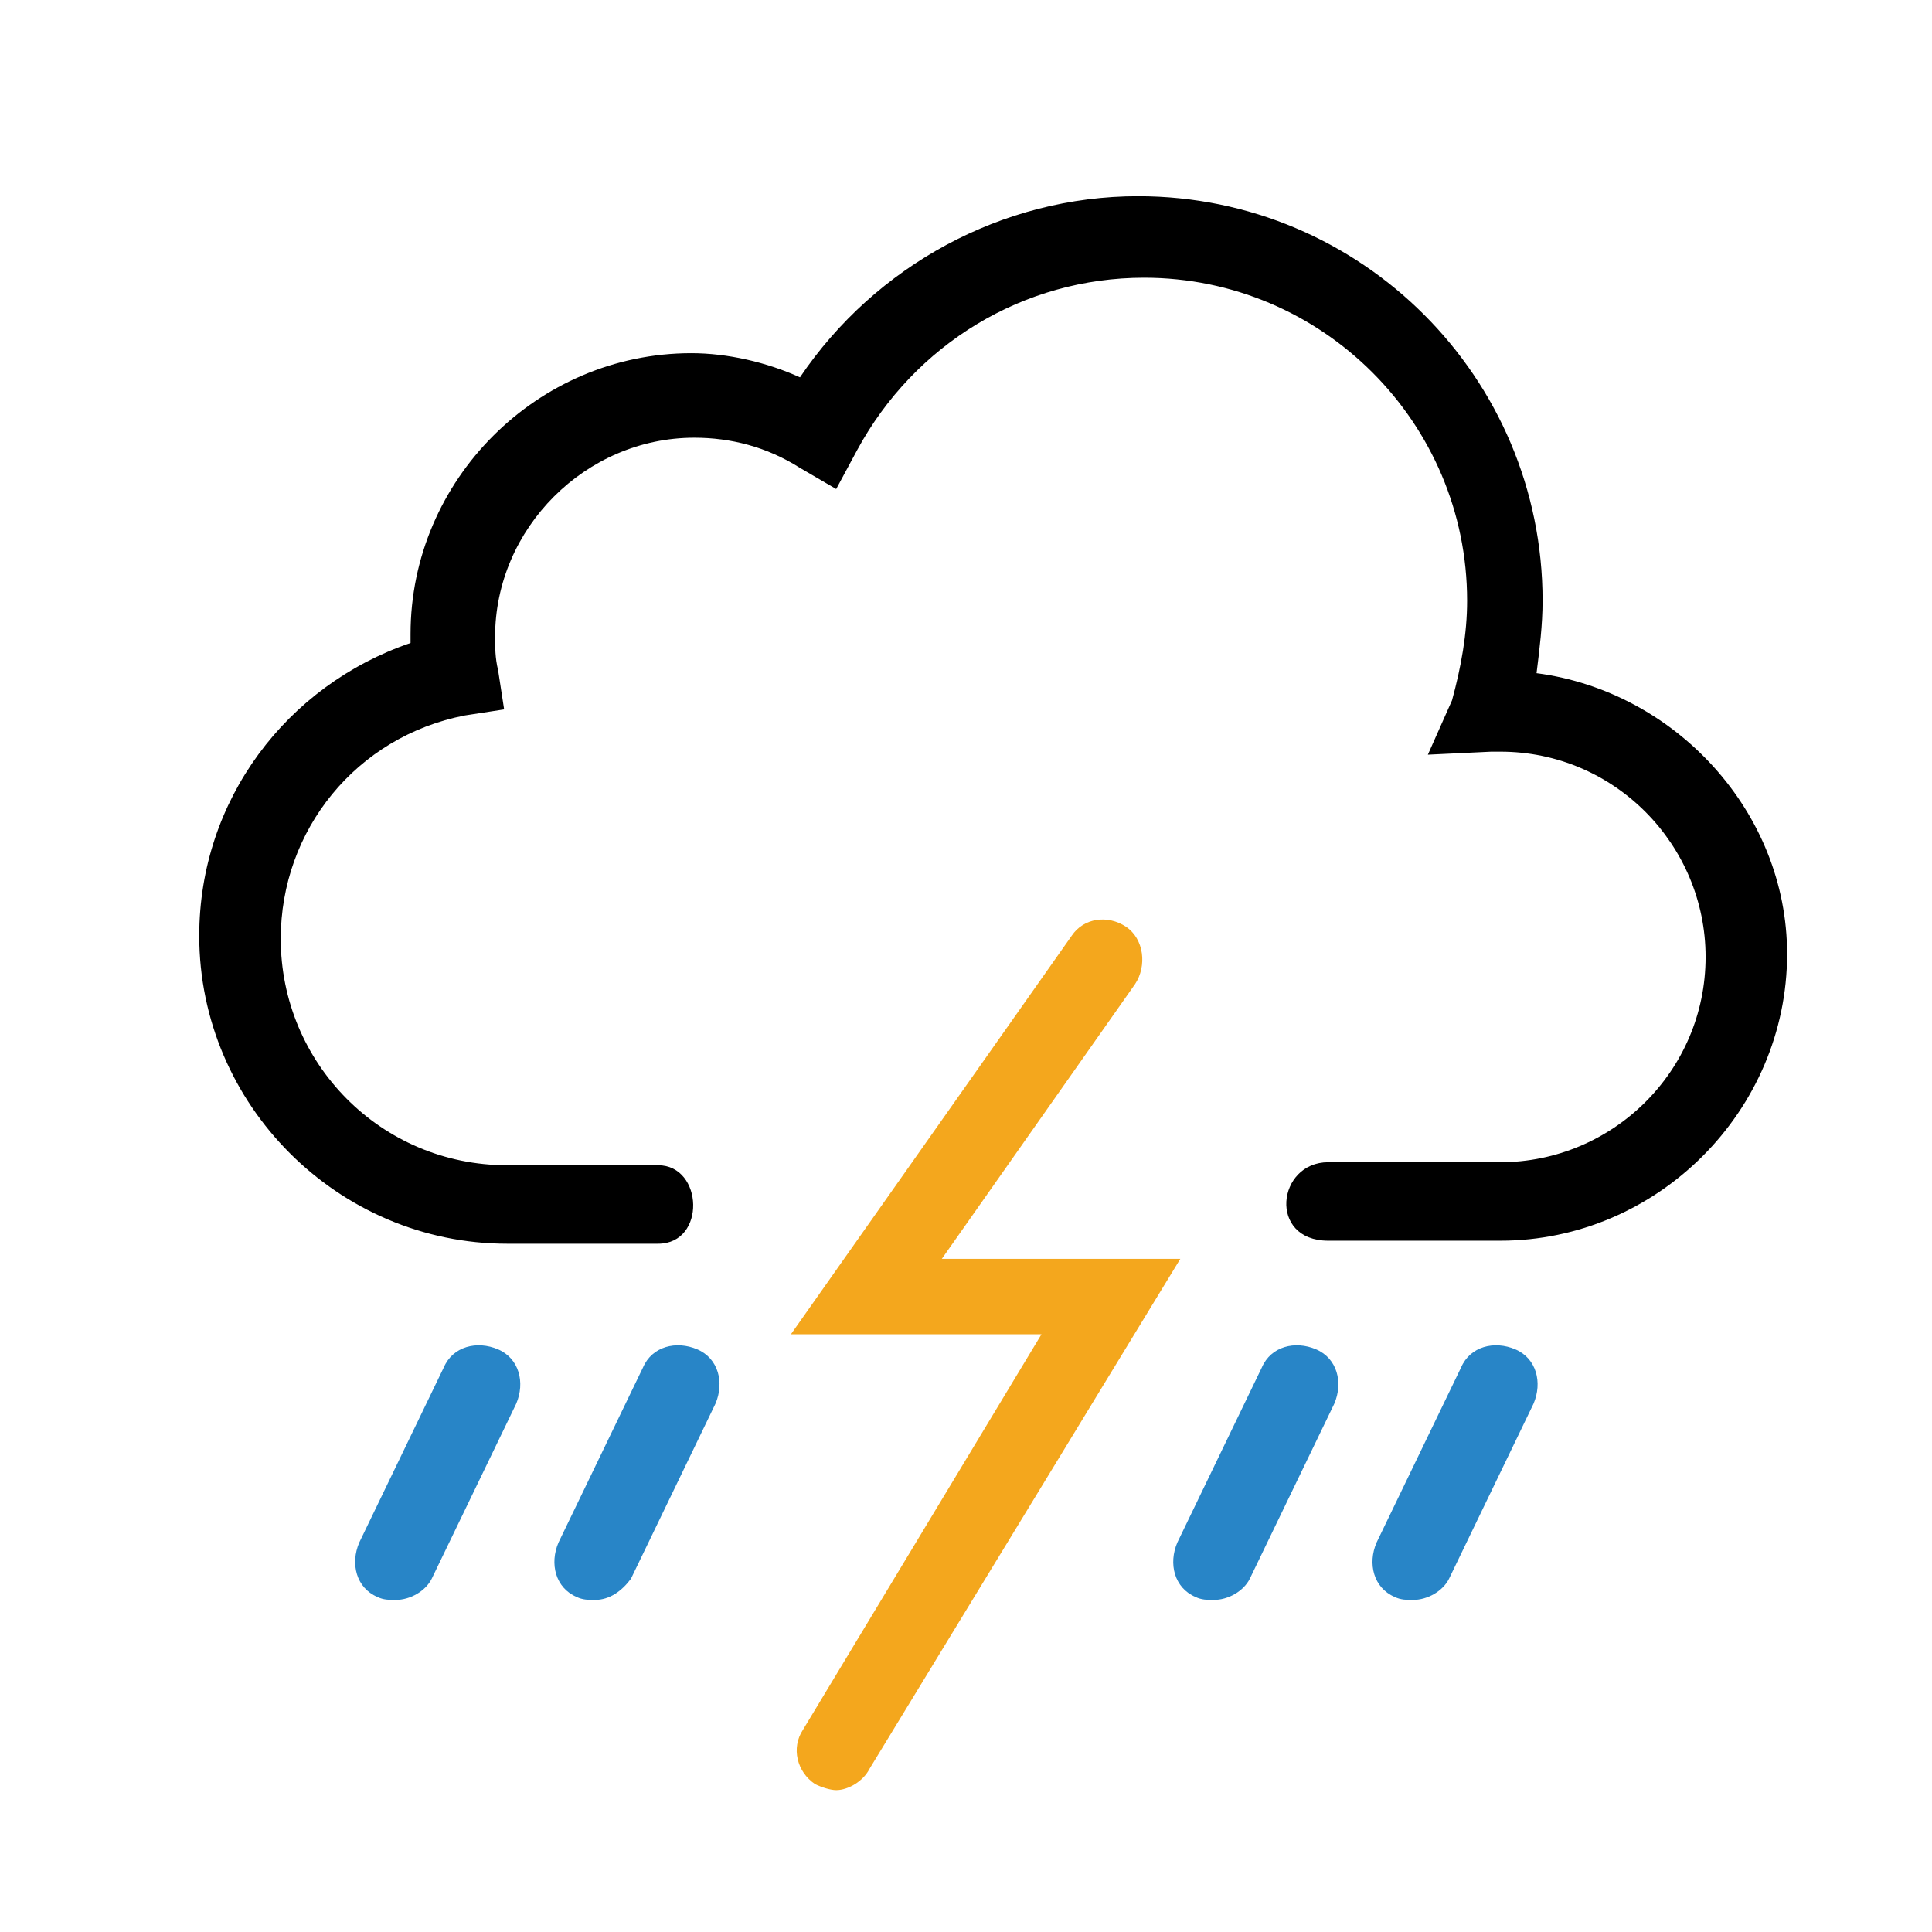
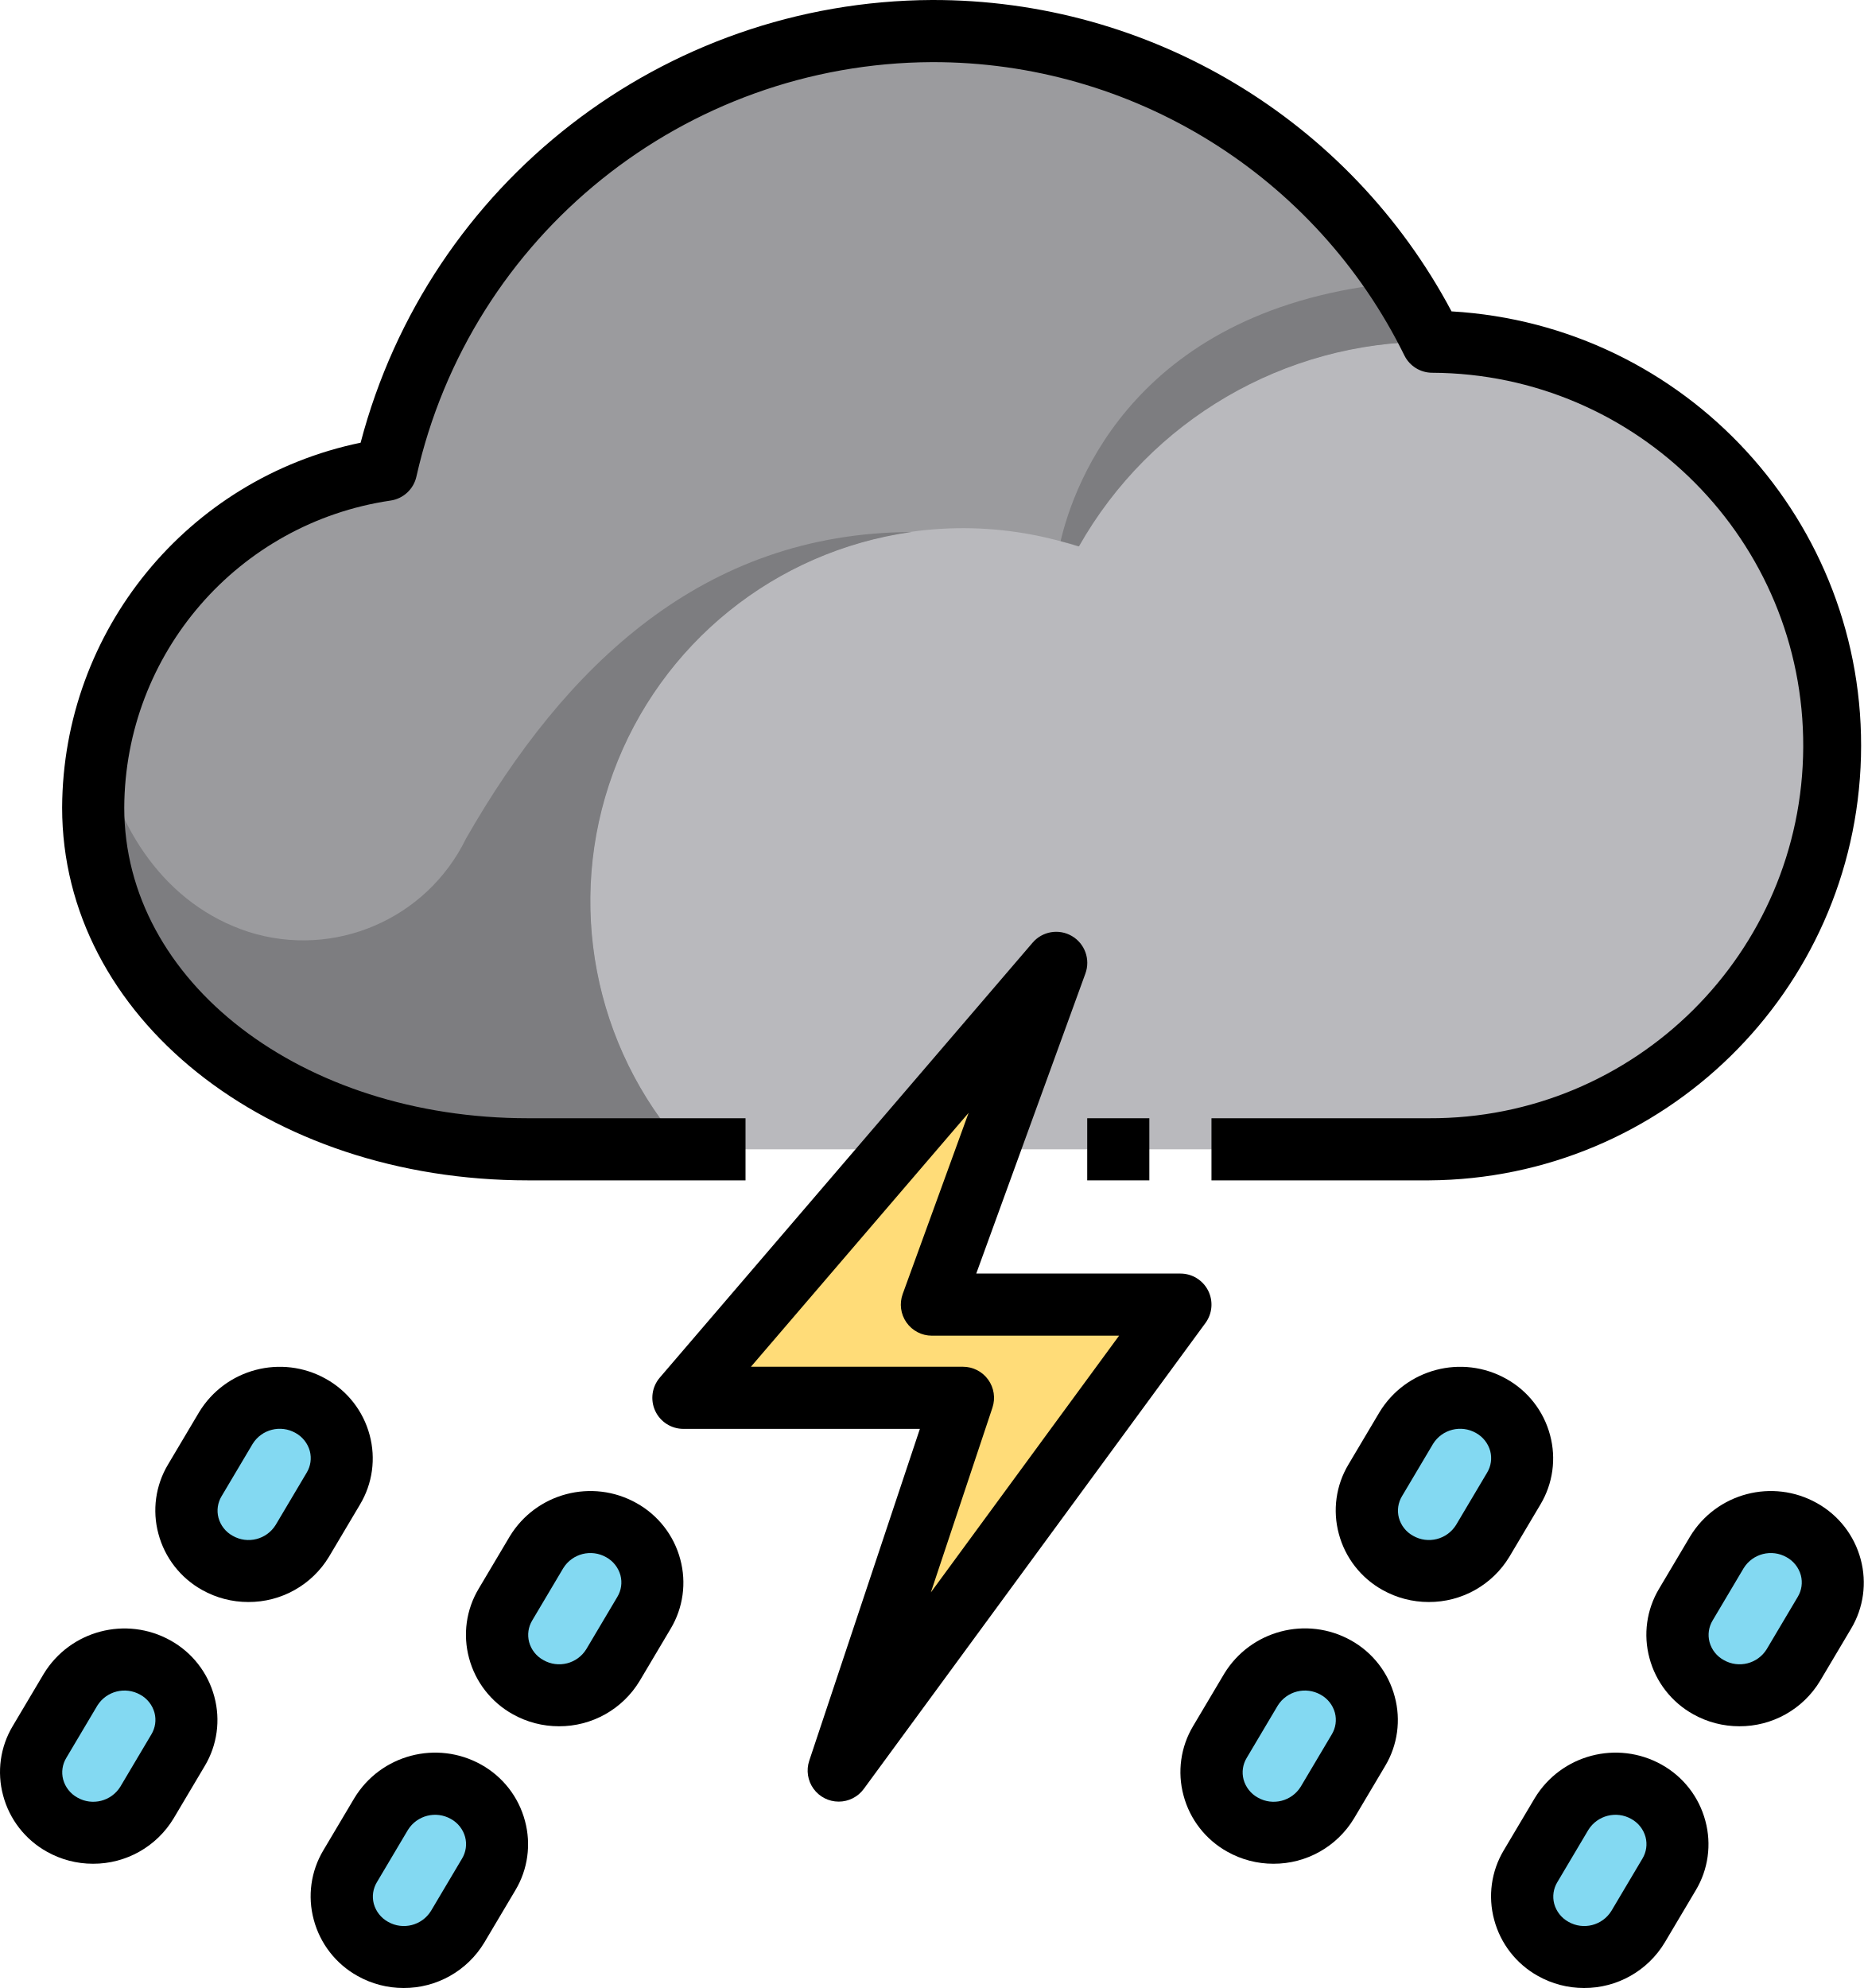
- <svg xmlns="http://www.w3.org/2000/svg" id="weather-icon-tstorms" class="weather-icon weather-icon-black tstorms" viewBox="0 0 64 64">
-   <style>.st0{fill:#2885C7;} .st1{fill:#F4A71D;}</style>
-   <path class="st0" d="M19.7 53c-.2 0-.4 0-.6-.1-.7-.3-.9-1.1-.6-1.8l2.8-5.8c.3-.7 1.1-.9 1.8-.6.7.3.9 1.1.6 1.8l-2.8 5.8c-.3.4-.7.7-1.2.7zM13.1 53c-.2 0-.4 0-.6-.1-.7-.3-.9-1.1-.6-1.8l2.8-5.8c.3-.7 1.1-.9 1.8-.6.7.3.9 1.1.6 1.8l-2.8 5.8c-.2.4-.7.7-1.2.7zM46.8 53c-.2 0-.4 0-.6-.1-.7-.3-.9-1.1-.6-1.8l2.8-5.8c.3-.7 1.1-.9 1.8-.6.7.3.9 1.1.6 1.8L48 52.3c-.2.4-.7.7-1.2.7zM40.2 53c-.2 0-.4 0-.6-.1-.7-.3-.9-1.1-.6-1.8l2.8-5.8c.3-.7 1.1-.9 1.8-.6.7.3.9 1.1.6 1.8l-2.8 5.8c-.2.4-.7.7-1.2.7z" />
-   <path class="st1" d="M27.7 59.3c-.2 0-.5-.1-.7-.2-.6-.4-.8-1.2-.4-1.8l7.9-13.1h-8.3L35.5 31c.4-.6 1.2-.7 1.8-.3.6.4.7 1.3.3 1.9l-6.4 9.1h7.9L28.8 58.6c-.2.4-.7.7-1.1.7z" />
-   <path d="M50.9 22.3c.1-.8.2-1.6.2-2.4 0-7.4-6-13.4-13.4-13.4-4.5 0-8.7 2.3-11.2 6-1.1-.5-2.4-.8-3.6-.8-5.1 0-9.3 4.2-9.3 9.3v.3c-4.1 1.4-7 5.2-7 9.7 0 5.6 4.6 10.2 10.2 10.2h5c1.6 0 1.5-2.6 0-2.6h-5c-4.2 0-7.5-3.4-7.5-7.5 0-3.6 2.5-6.7 6.1-7.4l1.3-.2-.2-1.3c-.1-.4-.1-.8-.1-1.1 0-3.6 3-6.6 6.6-6.6 1.2 0 2.4.3 3.5 1l1.2.7.7-1.3c1.9-3.5 5.5-5.7 9.5-5.7 5.9 0 10.7 4.8 10.7 10.7 0 1.1-.2 2.2-.5 3.3l-.8 1.8 2.1-.1h.3c3.8 0 6.8 3.1 6.8 6.8 0 3.8-3.1 6.8-6.8 6.8H44c-1.7 0-2 2.6 0 2.6h5.7c5.2 0 9.5-4.3 9.5-9.5 0-4.7-3.7-8.7-8.3-9.3z" />
+ <svg xmlns="http://www.w3.org/2000/svg" width="60" height="64" viewBox="0 0 60 64">
+   <g transform="translate(-1 0)">
+     <path d="M47,37a13,13,0,1,0,.109-26,17.982,17.982,0,0,0-33.68,4.122A10.993,10.993,0,0,0,4,26c0,6.075,6,11,14,11Z" fill="#b9b9bd" />
+     <path d="M47.11,11H47a12.991,12.991,0,0,0-11.3,6.59A12,12,0,0,0,23.05,37H18C10,37,4,32.08,4,26a11,11,0,0,1,9.43-10.88A17.985,17.985,0,0,1,47.11,11Z" fill="#9b9b9e" />
+     <path d="M16,27a5.828,5.828,0,0,1-7,3c-2.681-.874-4.271-3.333-4.8-6.085A11.009,11.009,0,0,0,4,26c0,6.08,6,11,14,11h5.05a12,12,0,0,1,7.29-19.872C23.63,17.152,19.179,21.437,16,27Z" fill="#7d7d80" />
+     <path d="M35.143,17.422c.2.054.4.1.591.168A12.991,12.991,0,0,1,47.034,11h.11a18,18,0,0,0-1.111-1.908C37.581,9.876,35.573,15.574,35.143,17.422Z" fill="#7d7d80" />
+     <path d="M28,57l4-12H23L35,31,31,42h8Z" fill="#ffdc78" />
+     <path d="M3,58.739H3a1.917,1.917,0,0,1-.732-2.657l1-1.685A2.031,2.031,0,0,1,6,53.685H6a1.916,1.916,0,0,1,.732,2.657l-1,1.685A2.031,2.031,0,0,1,3,58.739Z" fill="#83d9f2" />
+     <path d="M8,50.315H8a1.916,1.916,0,0,1-.732-2.657l1-1.685A2.031,2.031,0,0,1,11,45.261h0a1.917,1.917,0,0,1,.732,2.657l-1,1.685A2.031,2.031,0,0,1,8,50.315Z" fill="#83d9f2" />
+     <path d="M13,62.739h0a1.917,1.917,0,0,1-.732-2.657l1-1.685A2.031,2.031,0,0,1,16,57.685h0a1.916,1.916,0,0,1,.732,2.657l-1,1.685A2.031,2.031,0,0,1,13,62.739Z" fill="#83d9f2" />
+     <path d="M18,54.315h0a1.916,1.916,0,0,1-.732-2.657l1-1.685A2.031,2.031,0,0,1,21,49.261h0a1.917,1.917,0,0,1,.732,2.657l-1,1.685A2.031,2.031,0,0,1,18,54.315Z" fill="#83d9f2" />
+     <path d="M41,58.739h0a1.917,1.917,0,0,1-.732-2.657l1-1.685A2.031,2.031,0,0,1,44,53.685h0a1.916,1.916,0,0,1,.732,2.657l-1,1.685A2.031,2.031,0,0,1,41,58.739Z" fill="#83d9f2" />
+     <path d="M46,50.315h0a1.916,1.916,0,0,1-.732-2.657l1-1.685A2.031,2.031,0,0,1,49,45.261h0a1.917,1.917,0,0,1,.732,2.657l-1,1.685A2.031,2.031,0,0,1,46,50.315Z" fill="#83d9f2" />
+     <path d="M51,62.739h0a1.917,1.917,0,0,1-.732-2.657l1-1.685A2.031,2.031,0,0,1,54,57.685h0a1.916,1.916,0,0,1,.732,2.657l-1,1.685A2.031,2.031,0,0,1,51,62.739Z" fill="#83d9f2" />
+     <path d="M56,54.315h0a1.916,1.916,0,0,1-.732-2.657l1-1.685A2.031,2.031,0,0,1,59,49.261h0a1.917,1.917,0,0,1,.732,2.657l-1,1.685A2.031,2.031,0,0,1,56,54.315Z" fill="#83d9f2" />
+     <path d="M3.992,60a3.02,3.02,0,0,1-1.481-.387h0A2.934,2.934,0,0,1,1.1,57.8a2.883,2.883,0,0,1,.309-2.232l1-1.684A3.043,3.043,0,0,1,6.49,52.812,2.934,2.934,0,0,1,7.9,54.621a2.879,2.879,0,0,1-.309,2.232l-1,1.684A3.017,3.017,0,0,1,3.992,60Zm-.5-2.13a1.027,1.027,0,0,0,1.382-.351l1-1.685a.9.9,0,0,0,.1-.694.946.946,0,0,0-.459-.582,1.03,1.03,0,0,0-1.382.351l-1,1.685a.9.9,0,0,0-.1.694.953.953,0,0,0,.459.582Z" />
+     <path d="M8.992,51.574a3.031,3.031,0,0,1-1.482-.386h0A2.93,2.93,0,0,1,6.1,49.379a2.879,2.879,0,0,1,.309-2.232l1-1.684a3.039,3.039,0,0,1,4.081-1.074A2.934,2.934,0,0,1,12.9,46.2a2.883,2.883,0,0,1-.309,2.232l-1,1.684a3.019,3.019,0,0,1-2.6,1.458Zm-.5-2.131a1.026,1.026,0,0,0,1.382-.35l1-1.685a.9.9,0,0,0,.1-.694.953.953,0,0,0-.459-.582,1.027,1.027,0,0,0-1.382.351l-1,1.685a.9.9,0,0,0-.1.694.942.942,0,0,0,.459.581Z" />
+     <rect width="2" height="2" transform="translate(36 36)" />
+     <path d="M47,38H40V36h7a12,12,0,1,0,.1-24,1,1,0,0,1-.887-.552A16.906,16.906,0,0,0,31,2,17.091,17.091,0,0,0,14.406,15.339a1,1,0,0,1-.835.776A10.037,10.037,0,0,0,5,26c0,5.607,5.71,10,13,10h7v2H18C9.589,38,3,32.729,3,26a12.053,12.053,0,0,1,9.609-11.748A19.112,19.112,0,0,1,31,0,18.887,18.887,0,0,1,47.728,10.024,14,14,0,0,1,47,38Z" />
+     <path d="M28,58a1,1,0,0,1-.949-1.316L30.613,46H23a1,1,0,0,1-.759-1.651l12-14a1,1,0,0,1,1.7.993L32.428,41H39a1,1,0,0,1,.807,1.591l-11,15A1,1,0,0,1,28,58ZM25.174,44H32a1,1,0,0,1,.949,1.316l-1.983,5.949L37.026,43H31a1,1,0,0,1-.94-1.342l2.122-5.833Z" />
+     <path d="M13.992,64a3.02,3.02,0,0,1-1.481-.387h0A2.934,2.934,0,0,1,11.1,61.8a2.883,2.883,0,0,1,.309-2.232l1-1.684a3.042,3.042,0,0,1,4.082-1.075A2.934,2.934,0,0,1,17.9,58.621a2.879,2.879,0,0,1-.309,2.232l-1,1.684A3.017,3.017,0,0,1,13.992,64Zm-.5-2.13a1.027,1.027,0,0,0,1.382-.351l1-1.685a.9.9,0,0,0,.1-.694.946.946,0,0,0-.459-.582,1.03,1.03,0,0,0-1.382.351l-1,1.685a.9.9,0,0,0-.1.694.953.953,0,0,0,.459.582Z" />
+     <path d="M18.992,55.574a3.031,3.031,0,0,1-1.482-.386h0a2.93,2.93,0,0,1-1.41-1.809,2.879,2.879,0,0,1,.309-2.232l1-1.684a3.037,3.037,0,0,1,4.081-1.074A2.934,2.934,0,0,1,22.9,50.2a2.883,2.883,0,0,1-.309,2.232l-1,1.684a3.019,3.019,0,0,1-2.6,1.458Zm-.5-2.131a1.025,1.025,0,0,0,1.382-.35l1-1.685a.9.9,0,0,0,.1-.694.953.953,0,0,0-.459-.582,1.028,1.028,0,0,0-1.382.351l-1,1.685a.9.9,0,0,0-.1.694A.942.942,0,0,0,18.492,53.443Z" />
+     <path d="M41.992,60a3.02,3.02,0,0,1-1.481-.387h0A2.934,2.934,0,0,1,39.1,57.8a2.883,2.883,0,0,1,.309-2.232l1-1.684a3.043,3.043,0,0,1,4.082-1.075A2.934,2.934,0,0,1,45.9,54.621a2.879,2.879,0,0,1-.309,2.232l-1,1.684A3.017,3.017,0,0,1,41.992,60Zm-.5-2.13a1.027,1.027,0,0,0,1.382-.351l1-1.685a.9.9,0,0,0,.1-.694.946.946,0,0,0-.459-.582,1.03,1.03,0,0,0-1.382.351l-1,1.685a.9.9,0,0,0-.1.694A.953.953,0,0,0,41.492,57.87Z" />
+     <path d="M46.992,51.574a3.031,3.031,0,0,1-1.482-.386h0a2.93,2.93,0,0,1-1.41-1.809,2.879,2.879,0,0,1,.309-2.232l1-1.684a3.039,3.039,0,0,1,4.081-1.074A2.934,2.934,0,0,1,50.9,46.2a2.883,2.883,0,0,1-.309,2.232l-1,1.684a3.019,3.019,0,0,1-2.6,1.458Zm-.5-2.131a1.027,1.027,0,0,0,1.382-.35l1-1.685a.9.9,0,0,0,.1-.694.953.953,0,0,0-.459-.582,1.027,1.027,0,0,0-1.382.351l-1,1.685a.9.9,0,0,0-.1.694.942.942,0,0,0,.459.581Z" />
+     <path d="M51.992,64a3.02,3.02,0,0,1-1.481-.387h0A2.934,2.934,0,0,1,49.1,61.8a2.883,2.883,0,0,1,.309-2.232l1-1.684a3.042,3.042,0,0,1,4.082-1.075A2.934,2.934,0,0,1,55.9,58.621a2.879,2.879,0,0,1-.309,2.232l-1,1.684A3.017,3.017,0,0,1,51.992,64Zm-.5-2.13a1.027,1.027,0,0,0,1.382-.351l1-1.685a.9.9,0,0,0,.1-.694.946.946,0,0,0-.459-.582,1.03,1.03,0,0,0-1.382.351l-1,1.685a.9.9,0,0,0-.1.694.953.953,0,0,0,.459.582Z" />
+     <path d="M56.992,55.574a3.031,3.031,0,0,1-1.482-.386h0a2.93,2.93,0,0,1-1.41-1.809,2.879,2.879,0,0,1,.309-2.232l1-1.684a3.037,3.037,0,0,1,4.081-1.074A2.934,2.934,0,0,1,60.9,50.2a2.883,2.883,0,0,1-.309,2.232l-1,1.684a3.019,3.019,0,0,1-2.6,1.458Zm-.5-2.131a1.025,1.025,0,0,0,1.382-.35l1-1.685a.9.9,0,0,0,.1-.694.953.953,0,0,0-.459-.582,1.028,1.028,0,0,0-1.382.351l-1,1.685a.9.9,0,0,0-.1.694A.942.942,0,0,0,56.492,53.443Z" />
+   </g>
</svg>
